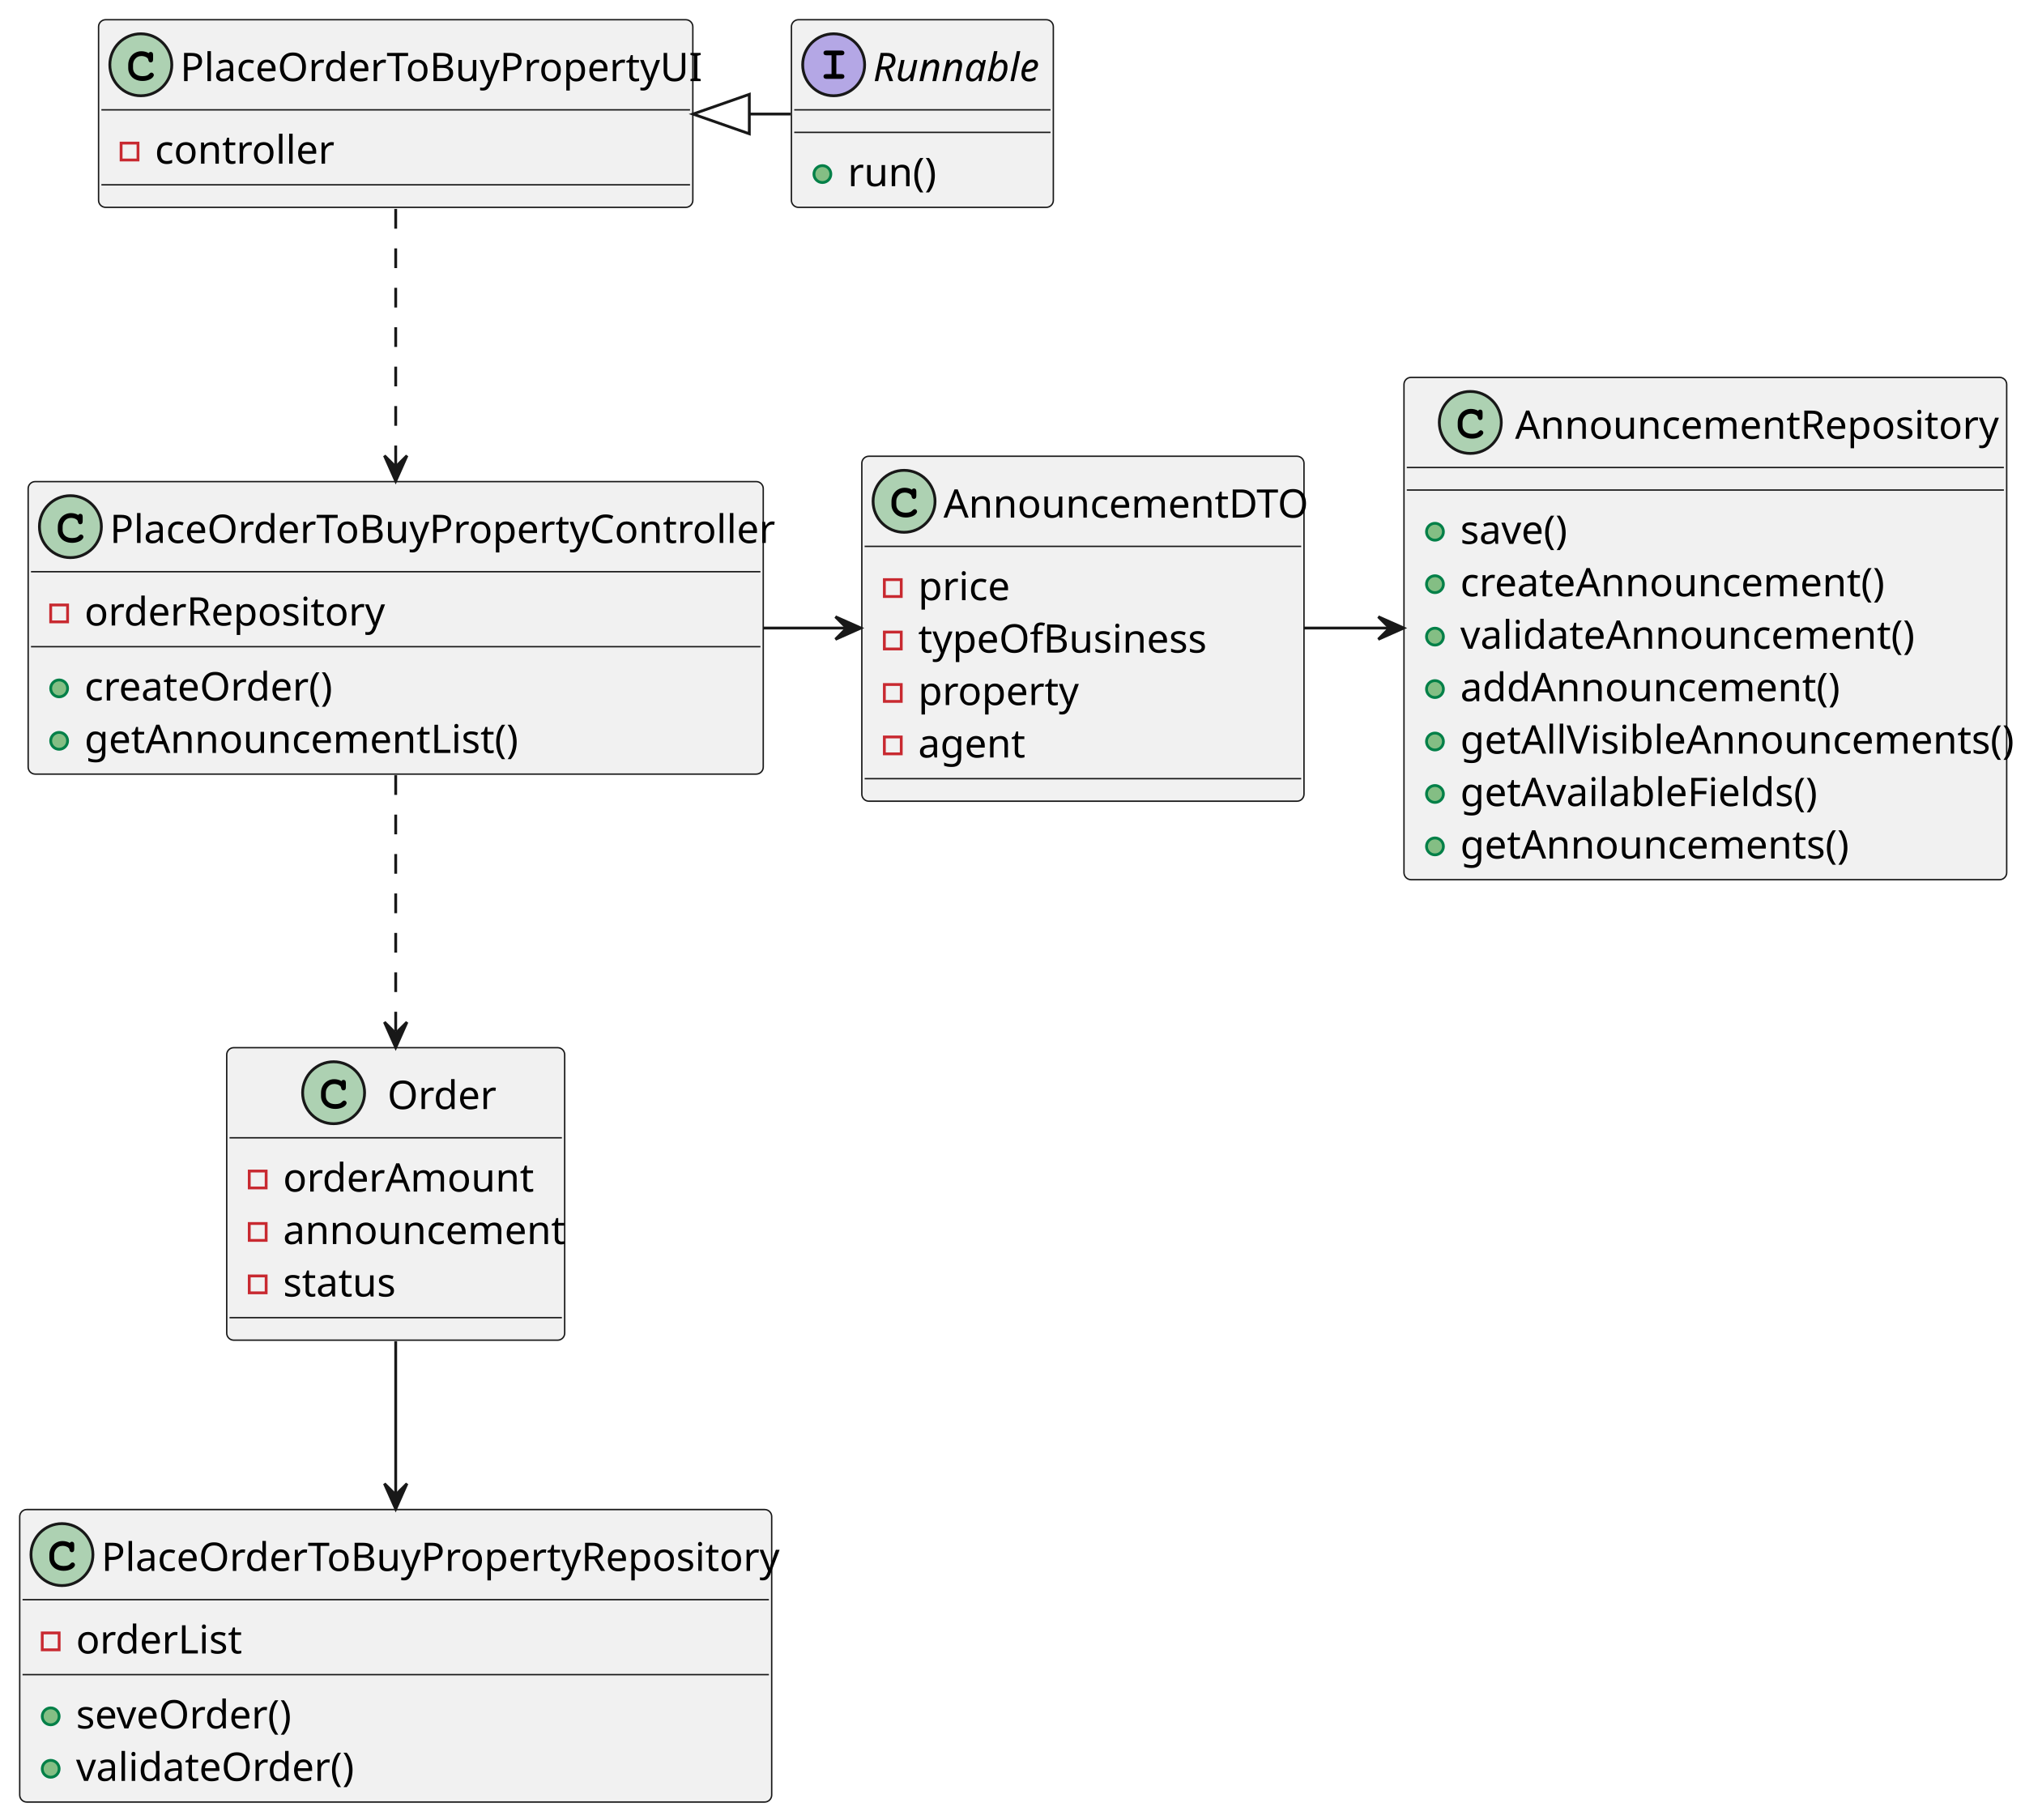
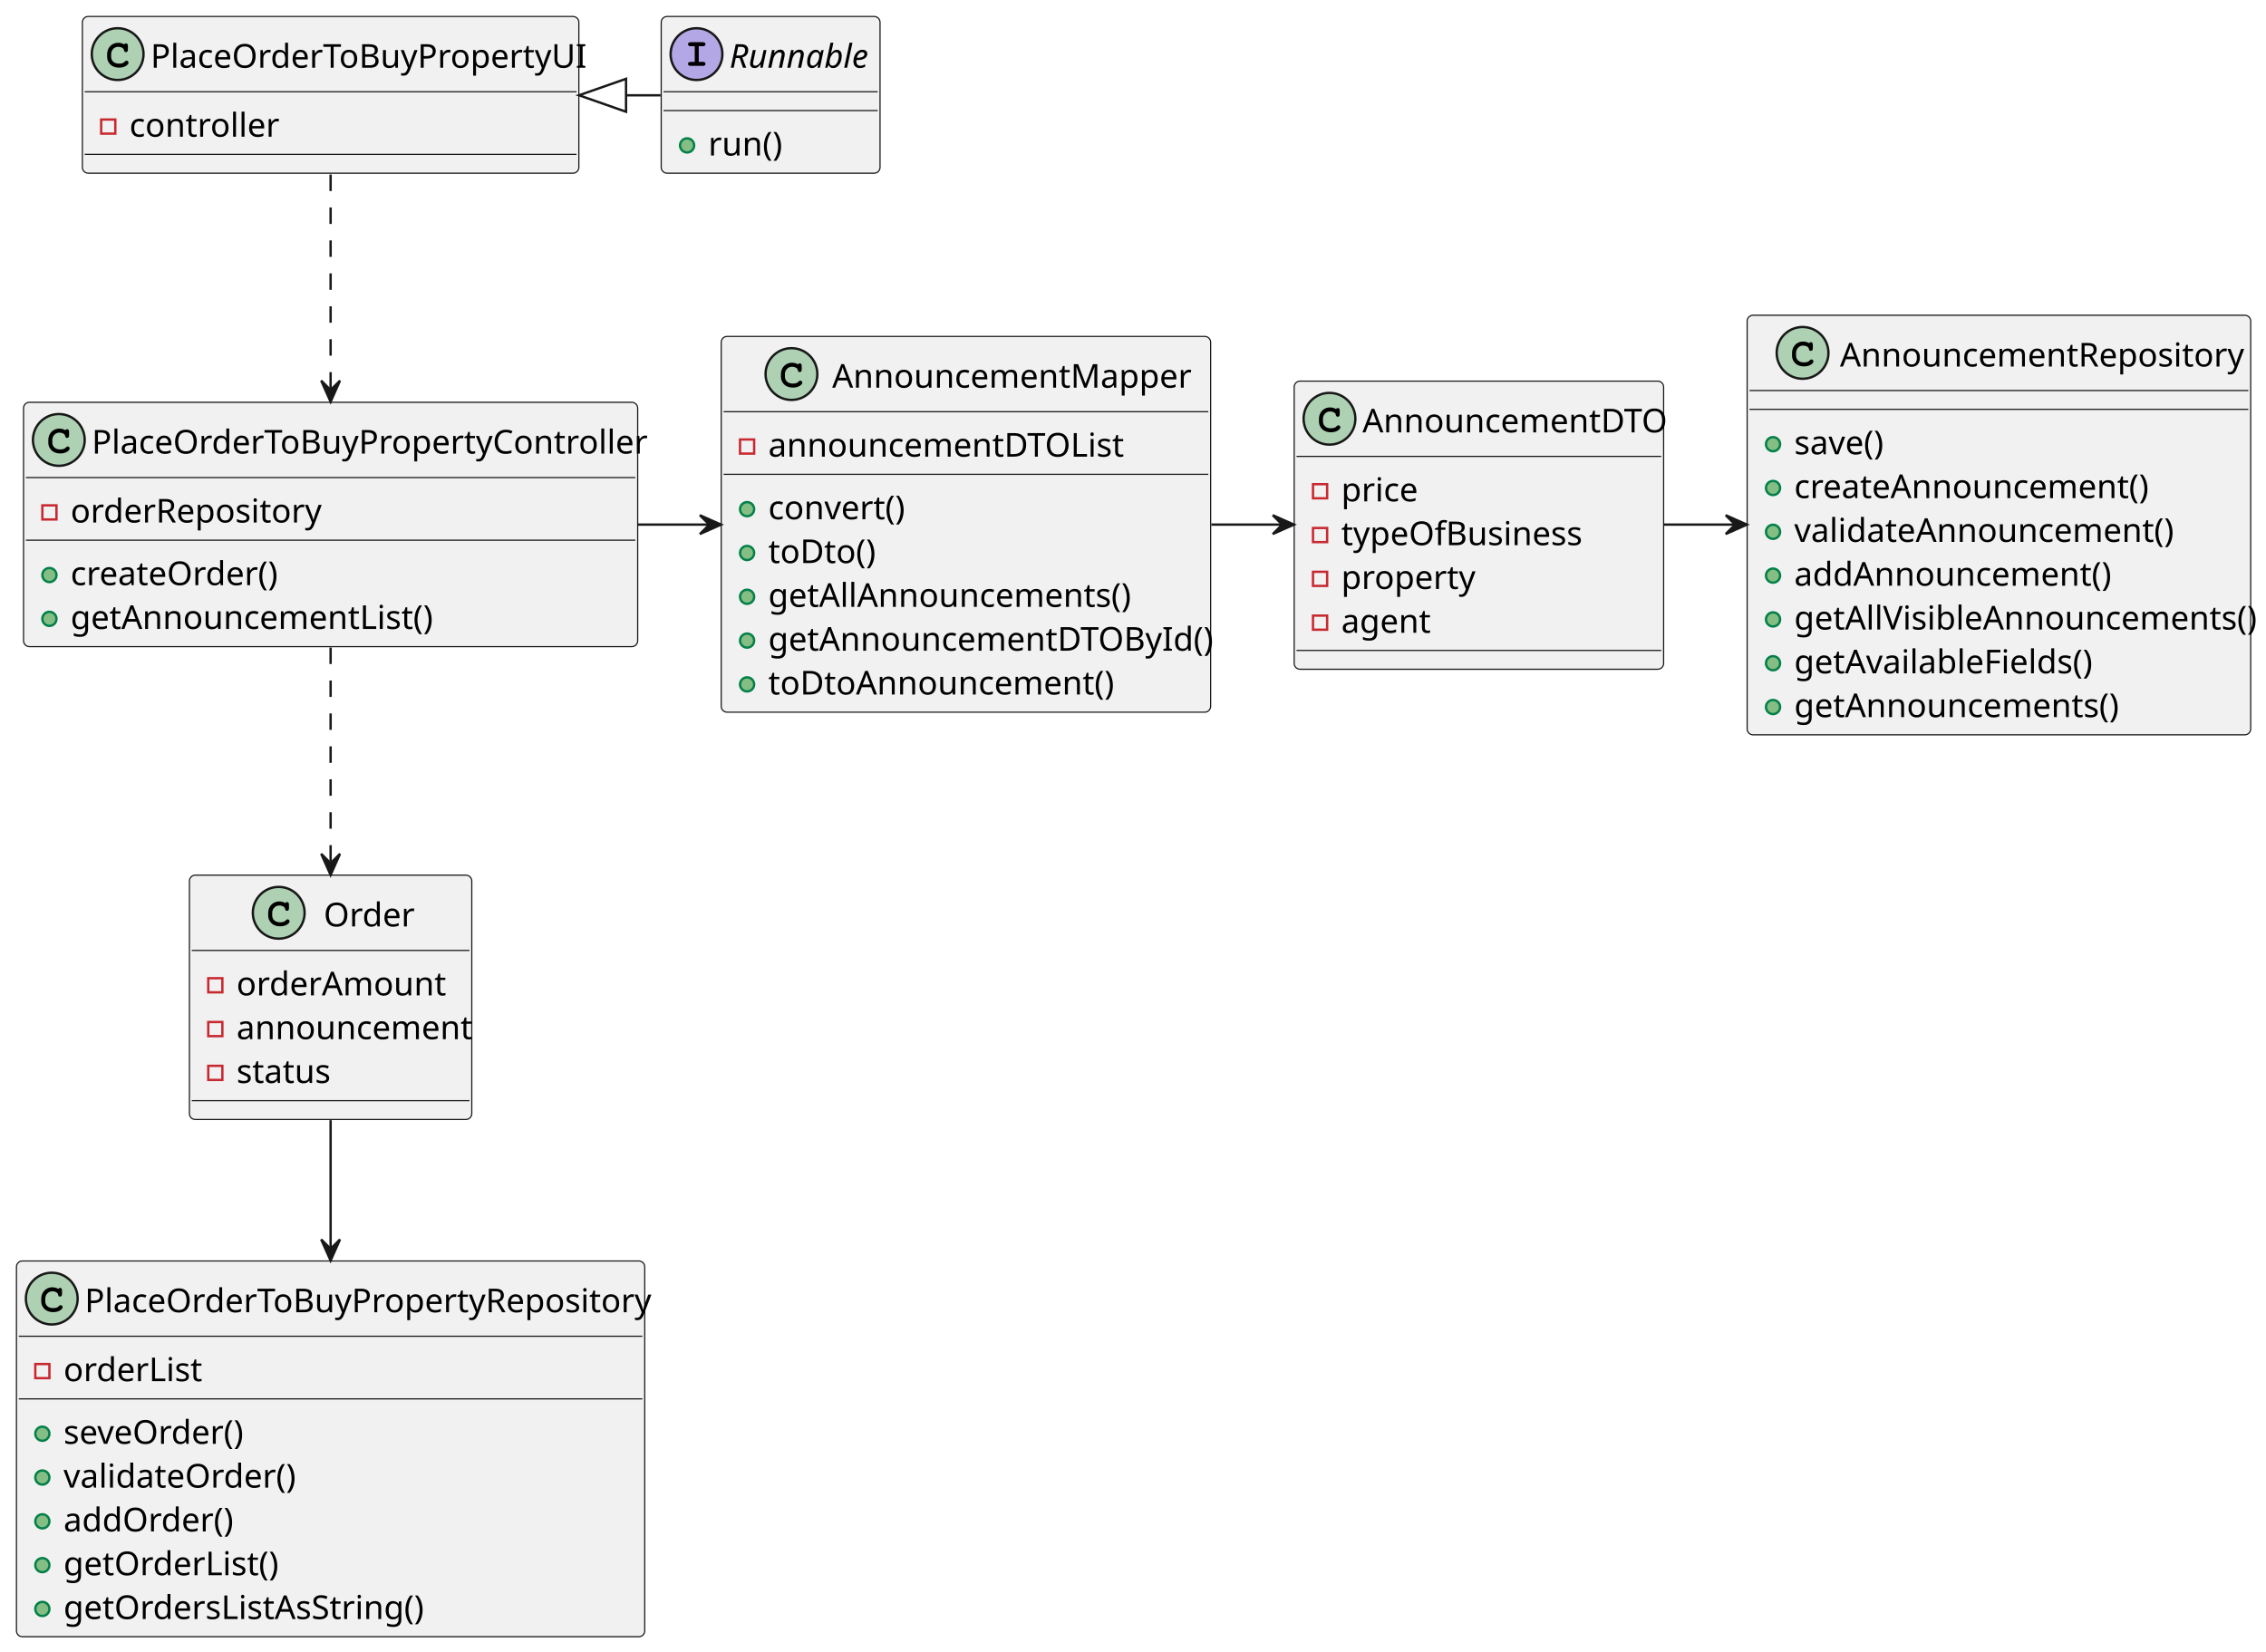
- <svg xmlns="http://www.w3.org/2000/svg" contentStyleType="text/css" height="646px" preserveAspectRatio="none" style="width:719px;height:646px;background:#FFFFFF;" version="1.1" viewBox="0 0 719 646" width="719px" zoomAndPan="magnify">
+ <svg xmlns="http://www.w3.org/2000/svg" contentStyleType="text/css" height="702px" preserveAspectRatio="none" style="width:963px;height:702px;background:#FFFFFF;" version="1.1" viewBox="0 0 963 702" width="963px" zoomAndPan="magnify">
  <defs />
  <g>
    <g id="elem_Runnable">
      <rect codeLine="2" fill="#F1F1F1" height="66.621" id="Runnable" rx="2.5" ry="2.5" style="stroke:#181818;stroke-width:0.5;" width="93" x="281" y="7" />
      <ellipse cx="296" cy="23" fill="#B4A7E5" rx="11" ry="11" style="stroke:#181818;stroke-width:1.0;" />
      <path d="M296.953,19.641 L296.953,26.297 L298.672,26.297 Q299.281,26.297 299.547,26.531 Q299.812,26.766 299.812,27.156 Q299.812,27.531 299.547,27.766 Q299.281,28 298.672,28 L293.531,28 Q292.922,28 292.656,27.766 Q292.391,27.531 292.391,27.141 Q292.391,26.766 292.656,26.531 Q292.922,26.297 293.531,26.297 L295.25,26.297 L295.25,19.641 L293.531,19.641 Q292.922,19.641 292.656,19.406 Q292.391,19.172 292.391,18.781 Q292.391,18.406 292.656,18.172 Q292.922,17.938 293.531,17.938 L298.672,17.938 Q299.281,17.938 299.547,18.172 Q299.812,18.406 299.812,18.781 Q299.812,19.172 299.547,19.406 Q299.281,19.641 298.672,19.641 L296.953,19.641 Z " fill="#000000" />
      <text fill="#000000" font-family="sans-serif" font-size="14" font-style="italic" lengthAdjust="spacing" textLength="61" x="310" y="28.797">Runnable</text>
      <line style="stroke:#181818;stroke-width:0.5;" x1="282" x2="373" y1="39" y2="39" />
      <line style="stroke:#181818;stroke-width:0.5;" x1="282" x2="373" y1="47" y2="47" />
      <ellipse cx="292" cy="61.81" fill="#84BE84" rx="3" ry="3" style="stroke:#038048;stroke-width:1.0;" />
      <text fill="#000000" font-family="sans-serif" font-size="14" lengthAdjust="spacing" textLength="31" x="301" y="66.107">run()</text>
    </g>
    <g id="elem_PlaceOrderToBuyPropertyUI">
      <rect codeLine="7" fill="#F1F1F1" height="66.621" id="PlaceOrderToBuyPropertyUI" rx="2.5" ry="2.5" style="stroke:#181818;stroke-width:0.5;" width="211" x="35" y="7" />
      <ellipse cx="50" cy="23" fill="#ADD1B2" rx="11" ry="11" style="stroke:#181818;stroke-width:1.0;" />
      <path d="M52.766,18.875 Q52.922,18.656 53.109,18.547 Q53.297,18.438 53.516,18.438 Q53.891,18.438 54.125,18.703 Q54.359,18.953 54.359,19.562 L54.359,21.016 Q54.359,21.625 54.125,21.891 Q53.891,22.156 53.516,22.156 Q53.172,22.156 52.969,21.953 Q52.766,21.766 52.656,21.25 Q52.609,20.891 52.422,20.703 Q52.094,20.328 51.484,20.109 Q50.875,19.891 50.25,19.891 Q49.484,19.891 48.844,20.219 Q48.219,20.547 47.719,21.297 Q47.234,22.047 47.234,23.078 L47.234,24.172 Q47.234,25.406 48.125,26.234 Q49.016,27.047 50.609,27.047 Q51.547,27.047 52.203,26.797 Q52.594,26.641 53.016,26.203 Q53.281,25.938 53.422,25.859 Q53.578,25.781 53.781,25.781 Q54.109,25.781 54.359,26.047 Q54.625,26.297 54.625,26.641 Q54.625,26.984 54.281,27.391 Q53.781,27.969 52.984,28.297 Q51.906,28.75 50.609,28.75 Q49.094,28.75 47.891,28.125 Q46.906,27.625 46.219,26.562 Q45.531,25.484 45.531,24.203 L45.531,23.047 Q45.531,21.719 46.141,20.578 Q46.766,19.422 47.859,18.812 Q48.953,18.188 50.188,18.188 Q50.922,18.188 51.562,18.359 Q52.219,18.516 52.766,18.875 Z " fill="#000000" />
      <text fill="#000000" font-family="sans-serif" font-size="14" lengthAdjust="spacing" textLength="179" x="64" y="28.797">PlaceOrderToBuyPropertyUI</text>
      <line style="stroke:#181818;stroke-width:0.5;" x1="36" x2="245" y1="39" y2="39" />
      <rect fill="none" height="6" style="stroke:#C82930;stroke-width:1.0;" width="6" x="43" y="50.81" />
      <text fill="#000000" font-family="sans-serif" font-size="14" lengthAdjust="spacing" textLength="59" x="55" y="58.107">controller</text>
      <line style="stroke:#181818;stroke-width:0.5;" x1="36" x2="245" y1="65.621" y2="65.621" />
    </g>
    <g id="elem_PlaceOrderToBuyPropertyController">
      <rect codeLine="12" fill="#F1F1F1" height="103.863" id="PlaceOrderToBuyPropertyController" rx="2.5" ry="2.5" style="stroke:#181818;stroke-width:0.5;" width="261" x="10" y="171" />
      <ellipse cx="25" cy="187" fill="#ADD1B2" rx="11" ry="11" style="stroke:#181818;stroke-width:1.0;" />
      <path d="M27.766,182.875 Q27.922,182.656 28.109,182.547 Q28.297,182.438 28.516,182.438 Q28.891,182.438 29.125,182.703 Q29.359,182.953 29.359,183.562 L29.359,185.016 Q29.359,185.625 29.125,185.891 Q28.891,186.156 28.516,186.156 Q28.172,186.156 27.969,185.953 Q27.766,185.766 27.656,185.25 Q27.609,184.891 27.422,184.703 Q27.094,184.328 26.484,184.109 Q25.875,183.891 25.25,183.891 Q24.484,183.891 23.844,184.219 Q23.219,184.547 22.719,185.297 Q22.234,186.047 22.234,187.078 L22.234,188.172 Q22.234,189.406 23.125,190.234 Q24.016,191.047 25.609,191.047 Q26.547,191.047 27.203,190.797 Q27.594,190.641 28.016,190.203 Q28.281,189.938 28.422,189.859 Q28.578,189.781 28.781,189.781 Q29.109,189.781 29.359,190.047 Q29.625,190.297 29.625,190.641 Q29.625,190.984 29.281,191.391 Q28.781,191.969 27.984,192.297 Q26.906,192.75 25.609,192.75 Q24.094,192.75 22.891,192.125 Q21.906,191.625 21.219,190.562 Q20.531,189.484 20.531,188.203 L20.531,187.047 Q20.531,185.719 21.141,184.578 Q21.766,183.422 22.859,182.812 Q23.953,182.188 25.188,182.188 Q25.922,182.188 26.562,182.359 Q27.219,182.516 27.766,182.875 Z " fill="#000000" />
      <text fill="#000000" font-family="sans-serif" font-size="14" lengthAdjust="spacing" textLength="229" x="39" y="192.797">PlaceOrderToBuyPropertyController</text>
      <line style="stroke:#181818;stroke-width:0.5;" x1="11" x2="270" y1="203" y2="203" />
      <rect fill="none" height="6" style="stroke:#C82930;stroke-width:1.0;" width="6" x="18" y="214.81" />
      <text fill="#000000" font-family="sans-serif" font-size="14" lengthAdjust="spacing" textLength="102" x="30" y="222.107">orderRepository</text>
      <line style="stroke:#181818;stroke-width:0.5;" x1="11" x2="270" y1="229.621" y2="229.621" />
      <ellipse cx="21" cy="244.432" fill="#84BE84" rx="3" ry="3" style="stroke:#038048;stroke-width:1.0;" />
      <text fill="#000000" font-family="sans-serif" font-size="14" lengthAdjust="spacing" textLength="87" x="30" y="248.728">createOrder()</text>
      <ellipse cx="21" cy="263.053" fill="#84BE84" rx="3" ry="3" style="stroke:#038048;stroke-width:1.0;" />
      <text fill="#000000" font-family="sans-serif" font-size="14" lengthAdjust="spacing" textLength="147" x="30" y="267.35">getAnnouncementList()</text>
    </g>
    <g id="elem_Order">
      <rect codeLine="19" fill="#F1F1F1" height="103.863" id="Order" rx="2.5" ry="2.5" style="stroke:#181818;stroke-width:0.5;" width="120" x="80.5" y="372" />
      <ellipse cx="118.45" cy="388" fill="#ADD1B2" rx="11" ry="11" style="stroke:#181818;stroke-width:1.0;" />
      <path d="M121.216,383.875 Q121.372,383.656 121.559,383.547 Q121.747,383.438 121.966,383.438 Q122.341,383.438 122.575,383.703 Q122.809,383.953 122.809,384.562 L122.809,386.016 Q122.809,386.625 122.575,386.891 Q122.341,387.156 121.966,387.156 Q121.622,387.156 121.419,386.953 Q121.216,386.766 121.106,386.25 Q121.059,385.891 120.872,385.703 Q120.544,385.328 119.934,385.109 Q119.325,384.891 118.7,384.891 Q117.934,384.891 117.294,385.219 Q116.669,385.547 116.169,386.297 Q115.684,387.047 115.684,388.078 L115.684,389.172 Q115.684,390.406 116.575,391.234 Q117.466,392.047 119.059,392.047 Q119.997,392.047 120.653,391.797 Q121.044,391.641 121.466,391.203 Q121.731,390.938 121.872,390.859 Q122.028,390.781 122.231,390.781 Q122.559,390.781 122.809,391.047 Q123.075,391.297 123.075,391.641 Q123.075,391.984 122.731,392.391 Q122.231,392.969 121.434,393.297 Q120.356,393.75 119.059,393.75 Q117.544,393.75 116.341,393.125 Q115.356,392.625 114.669,391.562 Q113.981,390.484 113.981,389.203 L113.981,388.047 Q113.981,386.719 114.591,385.578 Q115.216,384.422 116.309,383.812 Q117.403,383.188 118.638,383.188 Q119.372,383.188 120.013,383.359 Q120.669,383.516 121.216,383.875 Z " fill="#000000" />
      <text fill="#000000" font-family="sans-serif" font-size="14" lengthAdjust="spacing" textLength="37" x="137.55" y="393.797">Order</text>
      <line style="stroke:#181818;stroke-width:0.5;" x1="81.5" x2="199.5" y1="404" y2="404" />
      <rect fill="none" height="6" style="stroke:#C82930;stroke-width:1.0;" width="6" x="88.5" y="415.81" />
      <text fill="#000000" font-family="sans-serif" font-size="14" lengthAdjust="spacing" textLength="82" x="100.5" y="423.107">orderAmount</text>
      <rect fill="none" height="6" style="stroke:#C82930;stroke-width:1.0;" width="6" x="88.5" y="434.432" />
      <text fill="#000000" font-family="sans-serif" font-size="14" lengthAdjust="spacing" textLength="94" x="100.5" y="441.728">announcement</text>
      <rect fill="none" height="6" style="stroke:#C82930;stroke-width:1.0;" width="6" x="88.5" y="453.053" />
      <text fill="#000000" font-family="sans-serif" font-size="14" lengthAdjust="spacing" textLength="38" x="100.5" y="460.35">status</text>
      <line style="stroke:#181818;stroke-width:0.5;" x1="81.5" x2="199.5" y1="467.863" y2="467.863" />
    </g>
    <g id="elem_PlaceOrderToBuyPropertyRepository">
-       <rect codeLine="26" fill="#F1F1F1" height="103.863" id="PlaceOrderToBuyPropertyRepository" rx="2.5" ry="2.5" style="stroke:#181818;stroke-width:0.5;" width="267" x="7" y="536" />
+       <rect codeLine="26" fill="#F1F1F1" height="159.727" id="PlaceOrderToBuyPropertyRepository" rx="2.5" ry="2.5" style="stroke:#181818;stroke-width:0.5;" width="267" x="7" y="536" />
      <ellipse cx="22" cy="552" fill="#ADD1B2" rx="11" ry="11" style="stroke:#181818;stroke-width:1.0;" />
      <path d="M24.766,547.875 Q24.922,547.656 25.109,547.547 Q25.297,547.438 25.516,547.438 Q25.891,547.438 26.125,547.703 Q26.359,547.953 26.359,548.562 L26.359,550.016 Q26.359,550.625 26.125,550.891 Q25.891,551.156 25.516,551.156 Q25.172,551.156 24.969,550.953 Q24.766,550.766 24.656,550.25 Q24.609,549.891 24.422,549.703 Q24.094,549.328 23.484,549.109 Q22.875,548.891 22.25,548.891 Q21.484,548.891 20.844,549.219 Q20.219,549.547 19.719,550.297 Q19.234,551.047 19.234,552.078 L19.234,553.172 Q19.234,554.406 20.125,555.234 Q21.016,556.047 22.609,556.047 Q23.547,556.047 24.203,555.797 Q24.594,555.641 25.016,555.203 Q25.281,554.938 25.422,554.859 Q25.578,554.781 25.781,554.781 Q26.109,554.781 26.359,555.047 Q26.625,555.297 26.625,555.641 Q26.625,555.984 26.281,556.391 Q25.781,556.969 24.984,557.297 Q23.906,557.75 22.609,557.75 Q21.094,557.75 19.891,557.125 Q18.906,556.625 18.219,555.562 Q17.531,554.484 17.531,553.203 L17.531,552.047 Q17.531,550.719 18.141,549.578 Q18.766,548.422 19.859,547.812 Q20.953,547.188 22.188,547.188 Q22.922,547.188 23.562,547.359 Q24.219,547.516 24.766,547.875 Z " fill="#000000" />
      <text fill="#000000" font-family="sans-serif" font-size="14" lengthAdjust="spacing" textLength="235" x="36" y="557.797">PlaceOrderToBuyPropertyRepository</text>
      <line style="stroke:#181818;stroke-width:0.5;" x1="8" x2="273" y1="568" y2="568" />
      <rect fill="none" height="6" style="stroke:#C82930;stroke-width:1.0;" width="6" x="15" y="579.811" />
      <text fill="#000000" font-family="sans-serif" font-size="14" lengthAdjust="spacing" textLength="56" x="27" y="587.107">orderList</text>
      <line style="stroke:#181818;stroke-width:0.5;" x1="8" x2="273" y1="594.621" y2="594.621" />
      <ellipse cx="18" cy="609.432" fill="#84BE84" rx="3" ry="3" style="stroke:#038048;stroke-width:1.0;" />
      <text fill="#000000" font-family="sans-serif" font-size="14" lengthAdjust="spacing" textLength="77" x="27" y="613.729">seveOrder()</text>
      <ellipse cx="18" cy="628.053" fill="#84BE84" rx="3" ry="3" style="stroke:#038048;stroke-width:1.0;" />
      <text fill="#000000" font-family="sans-serif" font-size="14" lengthAdjust="spacing" textLength="96" x="27" y="632.35">validateOrder()</text>
+       <ellipse cx="18" cy="646.674" fill="#84BE84" rx="3" ry="3" style="stroke:#038048;stroke-width:1.0;" />
+       <text fill="#000000" font-family="sans-serif" font-size="14" lengthAdjust="spacing" textLength="71" x="27" y="650.971">addOrder()</text>
+       <ellipse cx="18" cy="665.295" fill="#84BE84" rx="3" ry="3" style="stroke:#038048;stroke-width:1.0;" />
+       <text fill="#000000" font-family="sans-serif" font-size="14" lengthAdjust="spacing" textLength="89" x="27" y="669.592">getOrderList()</text>
+       <ellipse cx="18" cy="683.916" fill="#84BE84" rx="3" ry="3" style="stroke:#038048;stroke-width:1.0;" />
+       <text fill="#000000" font-family="sans-serif" font-size="14" lengthAdjust="spacing" textLength="149" x="27" y="688.213">getOrdersListAsString()</text>
    </g>
    <g id="elem_AnnouncementRepository">
-       <rect codeLine="33" fill="#F1F1F1" height="178.348" id="AnnouncementRepository" rx="2.5" ry="2.5" style="stroke:#181818;stroke-width:0.5;" width="214" x="498.5" y="134" />
-       <ellipse cx="522.05" cy="150" fill="#ADD1B2" rx="11" ry="11" style="stroke:#181818;stroke-width:1.0;" />
-       <path d="M524.816,145.875 Q524.972,145.656 525.159,145.547 Q525.347,145.438 525.566,145.438 Q525.941,145.438 526.175,145.703 Q526.409,145.953 526.409,146.562 L526.409,148.016 Q526.409,148.625 526.175,148.891 Q525.941,149.156 525.566,149.156 Q525.222,149.156 525.019,148.953 Q524.816,148.766 524.706,148.25 Q524.659,147.891 524.472,147.703 Q524.144,147.328 523.534,147.109 Q522.925,146.891 522.3,146.891 Q521.534,146.891 520.894,147.219 Q520.269,147.547 519.769,148.297 Q519.284,149.047 519.284,150.078 L519.284,151.172 Q519.284,152.406 520.175,153.234 Q521.066,154.047 522.659,154.047 Q523.597,154.047 524.253,153.797 Q524.644,153.641 525.066,153.203 Q525.331,152.938 525.472,152.859 Q525.628,152.781 525.831,152.781 Q526.159,152.781 526.409,153.047 Q526.675,153.297 526.675,153.641 Q526.675,153.984 526.331,154.391 Q525.831,154.969 525.034,155.297 Q523.956,155.75 522.659,155.75 Q521.144,155.75 519.941,155.125 Q518.956,154.625 518.269,153.562 Q517.581,152.484 517.581,151.203 L517.581,150.047 Q517.581,148.719 518.191,147.578 Q518.816,146.422 519.909,145.812 Q521.003,145.188 522.237,145.188 Q522.972,145.188 523.612,145.359 Q524.269,145.516 524.816,145.875 Z " fill="#000000" />
-       <text fill="#000000" font-family="sans-serif" font-size="14" lengthAdjust="spacing" textLength="163" x="537.95" y="155.797">AnnouncementRepository</text>
-       <line style="stroke:#181818;stroke-width:0.5;" x1="499.5" x2="711.5" y1="166" y2="166" />
-       <line style="stroke:#181818;stroke-width:0.5;" x1="499.5" x2="711.5" y1="174" y2="174" />
-       <ellipse cx="509.5" cy="188.81" fill="#84BE84" rx="3" ry="3" style="stroke:#038048;stroke-width:1.0;" />
-       <text fill="#000000" font-family="sans-serif" font-size="14" lengthAdjust="spacing" textLength="40" x="518.5" y="193.107">save()</text>
-       <ellipse cx="509.5" cy="207.432" fill="#84BE84" rx="3" ry="3" style="stroke:#038048;stroke-width:1.0;" />
-       <text fill="#000000" font-family="sans-serif" font-size="14" lengthAdjust="spacing" textLength="145" x="518.5" y="211.728">createAnnouncement()</text>
-       <ellipse cx="509.5" cy="226.053" fill="#84BE84" rx="3" ry="3" style="stroke:#038048;stroke-width:1.0;" />
-       <text fill="#000000" font-family="sans-serif" font-size="14" lengthAdjust="spacing" textLength="154" x="518.5" y="230.35">validateAnnouncement()</text>
-       <ellipse cx="509.5" cy="244.674" fill="#84BE84" rx="3" ry="3" style="stroke:#038048;stroke-width:1.0;" />
-       <text fill="#000000" font-family="sans-serif" font-size="14" lengthAdjust="spacing" textLength="129" x="518.5" y="248.971">addAnnouncement()</text>
-       <ellipse cx="509.5" cy="263.295" fill="#84BE84" rx="3" ry="3" style="stroke:#038048;stroke-width:1.0;" />
-       <text fill="#000000" font-family="sans-serif" font-size="14" lengthAdjust="spacing" textLength="188" x="518.5" y="267.592">getAllVisibleAnnouncements()</text>
-       <ellipse cx="509.5" cy="281.916" fill="#84BE84" rx="3" ry="3" style="stroke:#038048;stroke-width:1.0;" />
-       <text fill="#000000" font-family="sans-serif" font-size="14" lengthAdjust="spacing" textLength="125" x="518.5" y="286.213">getAvailableFields()</text>
-       <ellipse cx="509.5" cy="300.537" fill="#84BE84" rx="3" ry="3" style="stroke:#038048;stroke-width:1.0;" />
-       <text fill="#000000" font-family="sans-serif" font-size="14" lengthAdjust="spacing" textLength="132" x="518.5" y="304.834">getAnnouncements()</text>
+       <rect codeLine="36" fill="#F1F1F1" height="178.348" id="AnnouncementRepository" rx="2.5" ry="2.5" style="stroke:#181818;stroke-width:0.5;" width="214" x="742.5" y="134" />
+       <ellipse cx="766.05" cy="150" fill="#ADD1B2" rx="11" ry="11" style="stroke:#181818;stroke-width:1.0;" />
+       <path d="M768.816,145.875 Q768.972,145.656 769.159,145.547 Q769.347,145.438 769.566,145.438 Q769.941,145.438 770.175,145.703 Q770.409,145.953 770.409,146.562 L770.409,148.016 Q770.409,148.625 770.175,148.891 Q769.941,149.156 769.566,149.156 Q769.222,149.156 769.019,148.953 Q768.816,148.766 768.706,148.25 Q768.659,147.891 768.472,147.703 Q768.144,147.328 767.534,147.109 Q766.925,146.891 766.3,146.891 Q765.534,146.891 764.894,147.219 Q764.269,147.547 763.769,148.297 Q763.284,149.047 763.284,150.078 L763.284,151.172 Q763.284,152.406 764.175,153.234 Q765.066,154.047 766.659,154.047 Q767.597,154.047 768.253,153.797 Q768.644,153.641 769.066,153.203 Q769.331,152.938 769.472,152.859 Q769.628,152.781 769.831,152.781 Q770.159,152.781 770.409,153.047 Q770.675,153.297 770.675,153.641 Q770.675,153.984 770.331,154.391 Q769.831,154.969 769.034,155.297 Q767.956,155.75 766.659,155.75 Q765.144,155.75 763.941,155.125 Q762.956,154.625 762.269,153.562 Q761.581,152.484 761.581,151.203 L761.581,150.047 Q761.581,148.719 762.191,147.578 Q762.816,146.422 763.909,145.812 Q765.003,145.188 766.237,145.188 Q766.972,145.188 767.612,145.359 Q768.269,145.516 768.816,145.875 Z " fill="#000000" />
+       <text fill="#000000" font-family="sans-serif" font-size="14" lengthAdjust="spacing" textLength="163" x="781.95" y="155.797">AnnouncementRepository</text>
+       <line style="stroke:#181818;stroke-width:0.5;" x1="743.5" x2="955.5" y1="166" y2="166" />
+       <line style="stroke:#181818;stroke-width:0.5;" x1="743.5" x2="955.5" y1="174" y2="174" />
+       <ellipse cx="753.5" cy="188.81" fill="#84BE84" rx="3" ry="3" style="stroke:#038048;stroke-width:1.0;" />
+       <text fill="#000000" font-family="sans-serif" font-size="14" lengthAdjust="spacing" textLength="40" x="762.5" y="193.107">save()</text>
+       <ellipse cx="753.5" cy="207.432" fill="#84BE84" rx="3" ry="3" style="stroke:#038048;stroke-width:1.0;" />
+       <text fill="#000000" font-family="sans-serif" font-size="14" lengthAdjust="spacing" textLength="145" x="762.5" y="211.728">createAnnouncement()</text>
+       <ellipse cx="753.5" cy="226.053" fill="#84BE84" rx="3" ry="3" style="stroke:#038048;stroke-width:1.0;" />
+       <text fill="#000000" font-family="sans-serif" font-size="14" lengthAdjust="spacing" textLength="154" x="762.5" y="230.35">validateAnnouncement()</text>
+       <ellipse cx="753.5" cy="244.674" fill="#84BE84" rx="3" ry="3" style="stroke:#038048;stroke-width:1.0;" />
+       <text fill="#000000" font-family="sans-serif" font-size="14" lengthAdjust="spacing" textLength="129" x="762.5" y="248.971">addAnnouncement()</text>
+       <ellipse cx="753.5" cy="263.295" fill="#84BE84" rx="3" ry="3" style="stroke:#038048;stroke-width:1.0;" />
+       <text fill="#000000" font-family="sans-serif" font-size="14" lengthAdjust="spacing" textLength="188" x="762.5" y="267.592">getAllVisibleAnnouncements()</text>
+       <ellipse cx="753.5" cy="281.916" fill="#84BE84" rx="3" ry="3" style="stroke:#038048;stroke-width:1.0;" />
+       <text fill="#000000" font-family="sans-serif" font-size="14" lengthAdjust="spacing" textLength="125" x="762.5" y="286.213">getAvailableFields()</text>
+       <ellipse cx="753.5" cy="300.537" fill="#84BE84" rx="3" ry="3" style="stroke:#038048;stroke-width:1.0;" />
+       <text fill="#000000" font-family="sans-serif" font-size="14" lengthAdjust="spacing" textLength="132" x="762.5" y="304.834">getAnnouncements()</text>
    </g>
    <g id="elem_AnnouncementDTO">
-       <rect codeLine="44" fill="#F1F1F1" height="122.484" id="AnnouncementDTO" rx="2.5" ry="2.5" style="stroke:#181818;stroke-width:0.5;" width="157" x="306" y="162" />
-       <ellipse cx="321" cy="178" fill="#ADD1B2" rx="11" ry="11" style="stroke:#181818;stroke-width:1.0;" />
-       <path d="M323.766,173.875 Q323.922,173.656 324.109,173.547 Q324.297,173.438 324.516,173.438 Q324.891,173.438 325.125,173.703 Q325.359,173.953 325.359,174.562 L325.359,176.016 Q325.359,176.625 325.125,176.891 Q324.891,177.156 324.516,177.156 Q324.172,177.156 323.969,176.953 Q323.766,176.766 323.656,176.25 Q323.609,175.891 323.422,175.703 Q323.094,175.328 322.484,175.109 Q321.875,174.891 321.25,174.891 Q320.484,174.891 319.844,175.219 Q319.219,175.547 318.719,176.297 Q318.234,177.047 318.234,178.078 L318.234,179.172 Q318.234,180.406 319.125,181.234 Q320.016,182.047 321.609,182.047 Q322.547,182.047 323.203,181.797 Q323.594,181.641 324.016,181.203 Q324.281,180.938 324.422,180.859 Q324.578,180.781 324.781,180.781 Q325.109,180.781 325.359,181.047 Q325.625,181.297 325.625,181.641 Q325.625,181.984 325.281,182.391 Q324.781,182.969 323.984,183.297 Q322.906,183.75 321.609,183.75 Q320.094,183.75 318.891,183.125 Q317.906,182.625 317.219,181.562 Q316.531,180.484 316.531,179.203 L316.531,178.047 Q316.531,176.719 317.141,175.578 Q317.766,174.422 318.859,173.812 Q319.953,173.188 321.188,173.188 Q321.922,173.188 322.562,173.359 Q323.219,173.516 323.766,173.875 Z " fill="#000000" />
-       <text fill="#000000" font-family="sans-serif" font-size="14" lengthAdjust="spacing" textLength="125" x="335" y="183.797">AnnouncementDTO</text>
-       <line style="stroke:#181818;stroke-width:0.5;" x1="307" x2="462" y1="194" y2="194" />
-       <rect fill="none" height="6" style="stroke:#C82930;stroke-width:1.0;" width="6" x="314" y="205.81" />
-       <text fill="#000000" font-family="sans-serif" font-size="14" lengthAdjust="spacing" textLength="31" x="326" y="213.107">price</text>
-       <rect fill="none" height="6" style="stroke:#C82930;stroke-width:1.0;" width="6" x="314" y="224.432" />
-       <text fill="#000000" font-family="sans-serif" font-size="14" lengthAdjust="spacing" textLength="99" x="326" y="231.728">typeOfBusiness</text>
-       <rect fill="none" height="6" style="stroke:#C82930;stroke-width:1.0;" width="6" x="314" y="243.053" />
-       <text fill="#000000" font-family="sans-serif" font-size="14" lengthAdjust="spacing" textLength="53" x="326" y="250.35">property</text>
-       <rect fill="none" height="6" style="stroke:#C82930;stroke-width:1.0;" width="6" x="314" y="261.674" />
-       <text fill="#000000" font-family="sans-serif" font-size="14" lengthAdjust="spacing" textLength="36" x="326" y="268.971">agent</text>
-       <line style="stroke:#181818;stroke-width:0.5;" x1="307" x2="462" y1="276.484" y2="276.484" />
+       <rect codeLine="47" fill="#F1F1F1" height="122.484" id="AnnouncementDTO" rx="2.5" ry="2.5" style="stroke:#181818;stroke-width:0.5;" width="157" x="550" y="162" />
+       <ellipse cx="565" cy="178" fill="#ADD1B2" rx="11" ry="11" style="stroke:#181818;stroke-width:1.0;" />
+       <path d="M567.766,173.875 Q567.922,173.656 568.109,173.547 Q568.297,173.438 568.516,173.438 Q568.891,173.438 569.125,173.703 Q569.359,173.953 569.359,174.562 L569.359,176.016 Q569.359,176.625 569.125,176.891 Q568.891,177.156 568.516,177.156 Q568.172,177.156 567.969,176.953 Q567.766,176.766 567.656,176.25 Q567.609,175.891 567.422,175.703 Q567.094,175.328 566.484,175.109 Q565.875,174.891 565.25,174.891 Q564.484,174.891 563.844,175.219 Q563.219,175.547 562.719,176.297 Q562.234,177.047 562.234,178.078 L562.234,179.172 Q562.234,180.406 563.125,181.234 Q564.016,182.047 565.609,182.047 Q566.547,182.047 567.203,181.797 Q567.594,181.641 568.016,181.203 Q568.281,180.938 568.422,180.859 Q568.578,180.781 568.781,180.781 Q569.109,180.781 569.359,181.047 Q569.625,181.297 569.625,181.641 Q569.625,181.984 569.281,182.391 Q568.781,182.969 567.984,183.297 Q566.906,183.75 565.609,183.75 Q564.094,183.75 562.891,183.125 Q561.906,182.625 561.219,181.562 Q560.531,180.484 560.531,179.203 L560.531,178.047 Q560.531,176.719 561.141,175.578 Q561.766,174.422 562.859,173.812 Q563.953,173.188 565.188,173.188 Q565.922,173.188 566.562,173.359 Q567.219,173.516 567.766,173.875 Z " fill="#000000" />
+       <text fill="#000000" font-family="sans-serif" font-size="14" lengthAdjust="spacing" textLength="125" x="579" y="183.797">AnnouncementDTO</text>
+       <line style="stroke:#181818;stroke-width:0.5;" x1="551" x2="706" y1="194" y2="194" />
+       <rect fill="none" height="6" style="stroke:#C82930;stroke-width:1.0;" width="6" x="558" y="205.81" />
+       <text fill="#000000" font-family="sans-serif" font-size="14" lengthAdjust="spacing" textLength="31" x="570" y="213.107">price</text>
+       <rect fill="none" height="6" style="stroke:#C82930;stroke-width:1.0;" width="6" x="558" y="224.432" />
+       <text fill="#000000" font-family="sans-serif" font-size="14" lengthAdjust="spacing" textLength="99" x="570" y="231.728">typeOfBusiness</text>
+       <rect fill="none" height="6" style="stroke:#C82930;stroke-width:1.0;" width="6" x="558" y="243.053" />
+       <text fill="#000000" font-family="sans-serif" font-size="14" lengthAdjust="spacing" textLength="53" x="570" y="250.35">property</text>
+       <rect fill="none" height="6" style="stroke:#C82930;stroke-width:1.0;" width="6" x="558" y="261.674" />
+       <text fill="#000000" font-family="sans-serif" font-size="14" lengthAdjust="spacing" textLength="36" x="570" y="268.971">agent</text>
+       <line style="stroke:#181818;stroke-width:0.5;" x1="551" x2="706" y1="276.484" y2="276.484" />
+     </g>
+     <g id="elem_AnnouncementMapper">
+       <rect codeLine="55" fill="#F1F1F1" height="159.727" id="AnnouncementMapper" rx="2.5" ry="2.5" style="stroke:#181818;stroke-width:0.5;" width="208" x="306.5" y="143" />
+       <ellipse cx="336.35" cy="159" fill="#ADD1B2" rx="11" ry="11" style="stroke:#181818;stroke-width:1.0;" />
+       <path d="M339.116,154.875 Q339.272,154.656 339.459,154.547 Q339.647,154.438 339.866,154.438 Q340.241,154.438 340.475,154.703 Q340.709,154.953 340.709,155.562 L340.709,157.016 Q340.709,157.625 340.475,157.891 Q340.241,158.156 339.866,158.156 Q339.522,158.156 339.319,157.953 Q339.116,157.766 339.006,157.25 Q338.959,156.891 338.772,156.703 Q338.444,156.328 337.834,156.109 Q337.225,155.891 336.6,155.891 Q335.834,155.891 335.194,156.219 Q334.569,156.547 334.069,157.297 Q333.584,158.047 333.584,159.078 L333.584,160.172 Q333.584,161.406 334.475,162.234 Q335.366,163.047 336.959,163.047 Q337.897,163.047 338.553,162.797 Q338.944,162.641 339.366,162.203 Q339.631,161.938 339.772,161.859 Q339.928,161.781 340.131,161.781 Q340.459,161.781 340.709,162.047 Q340.975,162.297 340.975,162.641 Q340.975,162.984 340.631,163.391 Q340.131,163.969 339.334,164.297 Q338.256,164.75 336.959,164.75 Q335.444,164.75 334.241,164.125 Q333.256,163.625 332.569,162.562 Q331.881,161.484 331.881,160.203 L331.881,159.047 Q331.881,157.719 332.491,156.578 Q333.116,155.422 334.209,154.812 Q335.303,154.188 336.538,154.188 Q337.272,154.188 337.913,154.359 Q338.569,154.516 339.116,154.875 Z " fill="#000000" />
+       <text fill="#000000" font-family="sans-serif" font-size="14" lengthAdjust="spacing" textLength="143" x="353.65" y="164.797">AnnouncementMapper</text>
+       <line style="stroke:#181818;stroke-width:0.5;" x1="307.5" x2="513.5" y1="175" y2="175" />
+       <rect fill="none" height="6" style="stroke:#C82930;stroke-width:1.0;" width="6" x="314.5" y="186.81" />
+       <text fill="#000000" font-family="sans-serif" font-size="14" lengthAdjust="spacing" textLength="146" x="326.5" y="194.107">announcementDTOList</text>
+       <line style="stroke:#181818;stroke-width:0.5;" x1="307.5" x2="513.5" y1="201.621" y2="201.621" />
+       <ellipse cx="317.5" cy="216.432" fill="#84BE84" rx="3" ry="3" style="stroke:#038048;stroke-width:1.0;" />
+       <text fill="#000000" font-family="sans-serif" font-size="14" lengthAdjust="spacing" textLength="57" x="326.5" y="220.728">convert()</text>
+       <ellipse cx="317.5" cy="235.053" fill="#84BE84" rx="3" ry="3" style="stroke:#038048;stroke-width:1.0;" />
+       <text fill="#000000" font-family="sans-serif" font-size="14" lengthAdjust="spacing" textLength="44" x="326.5" y="239.35">toDto()</text>
+       <ellipse cx="317.5" cy="253.674" fill="#84BE84" rx="3" ry="3" style="stroke:#038048;stroke-width:1.0;" />
+       <text fill="#000000" font-family="sans-serif" font-size="14" lengthAdjust="spacing" textLength="147" x="326.5" y="257.971">getAllAnnouncements()</text>
+       <ellipse cx="317.5" cy="272.295" fill="#84BE84" rx="3" ry="3" style="stroke:#038048;stroke-width:1.0;" />
+       <text fill="#000000" font-family="sans-serif" font-size="14" lengthAdjust="spacing" textLength="182" x="326.5" y="276.592">getAnnouncementDTOById()</text>
+       <ellipse cx="317.5" cy="290.916" fill="#84BE84" rx="3" ry="3" style="stroke:#038048;stroke-width:1.0;" />
+       <text fill="#000000" font-family="sans-serif" font-size="14" lengthAdjust="spacing" textLength="139" x="326.5" y="295.213">toDtoAnnouncement()</text>
    </g>
    <g id="link_PlaceOrderToBuyPropertyUI_Runnable">
-       <path codeLine="54" d="M266.1,40.5 C270.98,40.5 275.85,40.5 280.73,40.5 " fill="none" id="PlaceOrderToBuyPropertyUI-backto-Runnable" style="stroke:#181818;stroke-width:1.0;" />
+       <path codeLine="67" d="M266.1,40.5 C270.98,40.5 275.85,40.5 280.73,40.5 " fill="none" id="PlaceOrderToBuyPropertyUI-backto-Runnable" style="stroke:#181818;stroke-width:1.0;" />
      <polygon fill="none" points="266.05,47.5,246.05,40.5,266.05,33.5,266.05,47.5" style="stroke:#181818;stroke-width:1.0;" />
    </g>
    <g id="link_PlaceOrderToBuyPropertyUI_PlaceOrderToBuyPropertyController">
-       <path codeLine="55" d="M140.5,74.19 C140.5,99.64 140.5,135.57 140.5,165.63 " fill="none" id="PlaceOrderToBuyPropertyUI-to-PlaceOrderToBuyPropertyController" style="stroke:#181818;stroke-width:1.0;stroke-dasharray:7.0,7.0;" />
+       <path codeLine="68" d="M140.5,74.19 C140.5,99.64 140.5,135.57 140.5,165.63 " fill="none" id="PlaceOrderToBuyPropertyUI-to-PlaceOrderToBuyPropertyController" style="stroke:#181818;stroke-width:1.0;stroke-dasharray:7.0,7.0;" />
      <polygon fill="#181818" points="140.5,170.79,144.5,161.79,140.5,165.79,136.5,161.79,140.5,170.79" style="stroke:#181818;stroke-width:1.0;" />
    </g>
-     <g id="link_PlaceOrderToBuyPropertyController_AnnouncementDTO">
-       <path codeLine="56" d="M271.08,223 C280.89,223 290.7,223 300.51,223 " fill="none" id="PlaceOrderToBuyPropertyController-to-AnnouncementDTO" style="stroke:#181818;stroke-width:1.0;" />
-       <polygon fill="#181818" points="305.64,223,296.64,219,300.64,223,296.64,227,305.64,223" style="stroke:#181818;stroke-width:1.0;" />
+     <g id="link_PlaceOrderToBuyPropertyController_AnnouncementMapper">
+       <path codeLine="69" d="M271.02,223 C281.07,223 291.12,223 301.18,223 " fill="none" id="PlaceOrderToBuyPropertyController-to-AnnouncementMapper" style="stroke:#181818;stroke-width:1.0;" />
+       <polygon fill="#181818" points="306.43,223,297.43,219,301.43,223,297.43,227,306.43,223" style="stroke:#181818;stroke-width:1.0;" />
+     </g>
+     <g id="link_AnnouncementMapper_AnnouncementDTO">
+       <path codeLine="70" d="M514.82,223 C524.77,223 534.73,223 544.69,223 " fill="none" id="AnnouncementMapper-to-AnnouncementDTO" style="stroke:#181818;stroke-width:1.0;" />
+       <polygon fill="#181818" points="549.9,223,540.9,219,544.9,223,540.9,227,549.9,223" style="stroke:#181818;stroke-width:1.0;" />
    </g>
    <g id="link_AnnouncementDTO_AnnouncementRepository">
-       <path codeLine="57" d="M463.06,223 C473.09,223 483.12,223 493.15,223 " fill="none" id="AnnouncementDTO-to-AnnouncementRepository" style="stroke:#181818;stroke-width:1.0;" />
-       <polygon fill="#181818" points="498.39,223,489.39,219,493.39,223,489.39,227,498.39,223" style="stroke:#181818;stroke-width:1.0;" />
+       <path codeLine="71" d="M707.06,223 C717.09,223 727.12,223 737.15,223 " fill="none" id="AnnouncementDTO-to-AnnouncementRepository" style="stroke:#181818;stroke-width:1.0;" />
+       <polygon fill="#181818" points="742.39,223,733.39,219,737.39,223,733.39,227,742.39,223" style="stroke:#181818;stroke-width:1.0;" />
    </g>
    <g id="link_PlaceOrderToBuyPropertyController_Order">
-       <path codeLine="58" d="M140.5,275.25 C140.5,303.22 140.5,337.9 140.5,366.63 " fill="none" id="PlaceOrderToBuyPropertyController-to-Order" style="stroke:#181818;stroke-width:1.0;stroke-dasharray:7.0,7.0;" />
+       <path codeLine="72" d="M140.5,275.25 C140.5,303.22 140.5,337.9 140.5,366.63 " fill="none" id="PlaceOrderToBuyPropertyController-to-Order" style="stroke:#181818;stroke-width:1.0;stroke-dasharray:7.0,7.0;" />
      <polygon fill="#181818" points="140.5,371.93,144.5,362.93,140.5,366.93,136.5,362.93,140.5,371.93" style="stroke:#181818;stroke-width:1.0;" />
    </g>
    <g id="link_Order_PlaceOrderToBuyPropertyRepository">
-       <path codeLine="59" d="M140.5,476.26 C140.5,493.48 140.5,512.78 140.5,530.39 " fill="none" id="Order-to-PlaceOrderToBuyPropertyRepository" style="stroke:#181818;stroke-width:1.0;" />
-       <polygon fill="#181818" points="140.5,535.8,144.5,526.8,140.5,530.8,136.5,526.8,140.5,535.8" style="stroke:#181818;stroke-width:1.0;" />
+       <path codeLine="73" d="M140.5,476.17 C140.5,492.94 140.5,512.06 140.5,530.62 " fill="none" id="Order-to-PlaceOrderToBuyPropertyRepository" style="stroke:#181818;stroke-width:1.0;" />
+       <polygon fill="#181818" points="140.5,535.84,144.5,526.84,140.5,530.84,136.5,526.84,140.5,535.84" style="stroke:#181818;stroke-width:1.0;" />
    </g>
  </g>
</svg>
